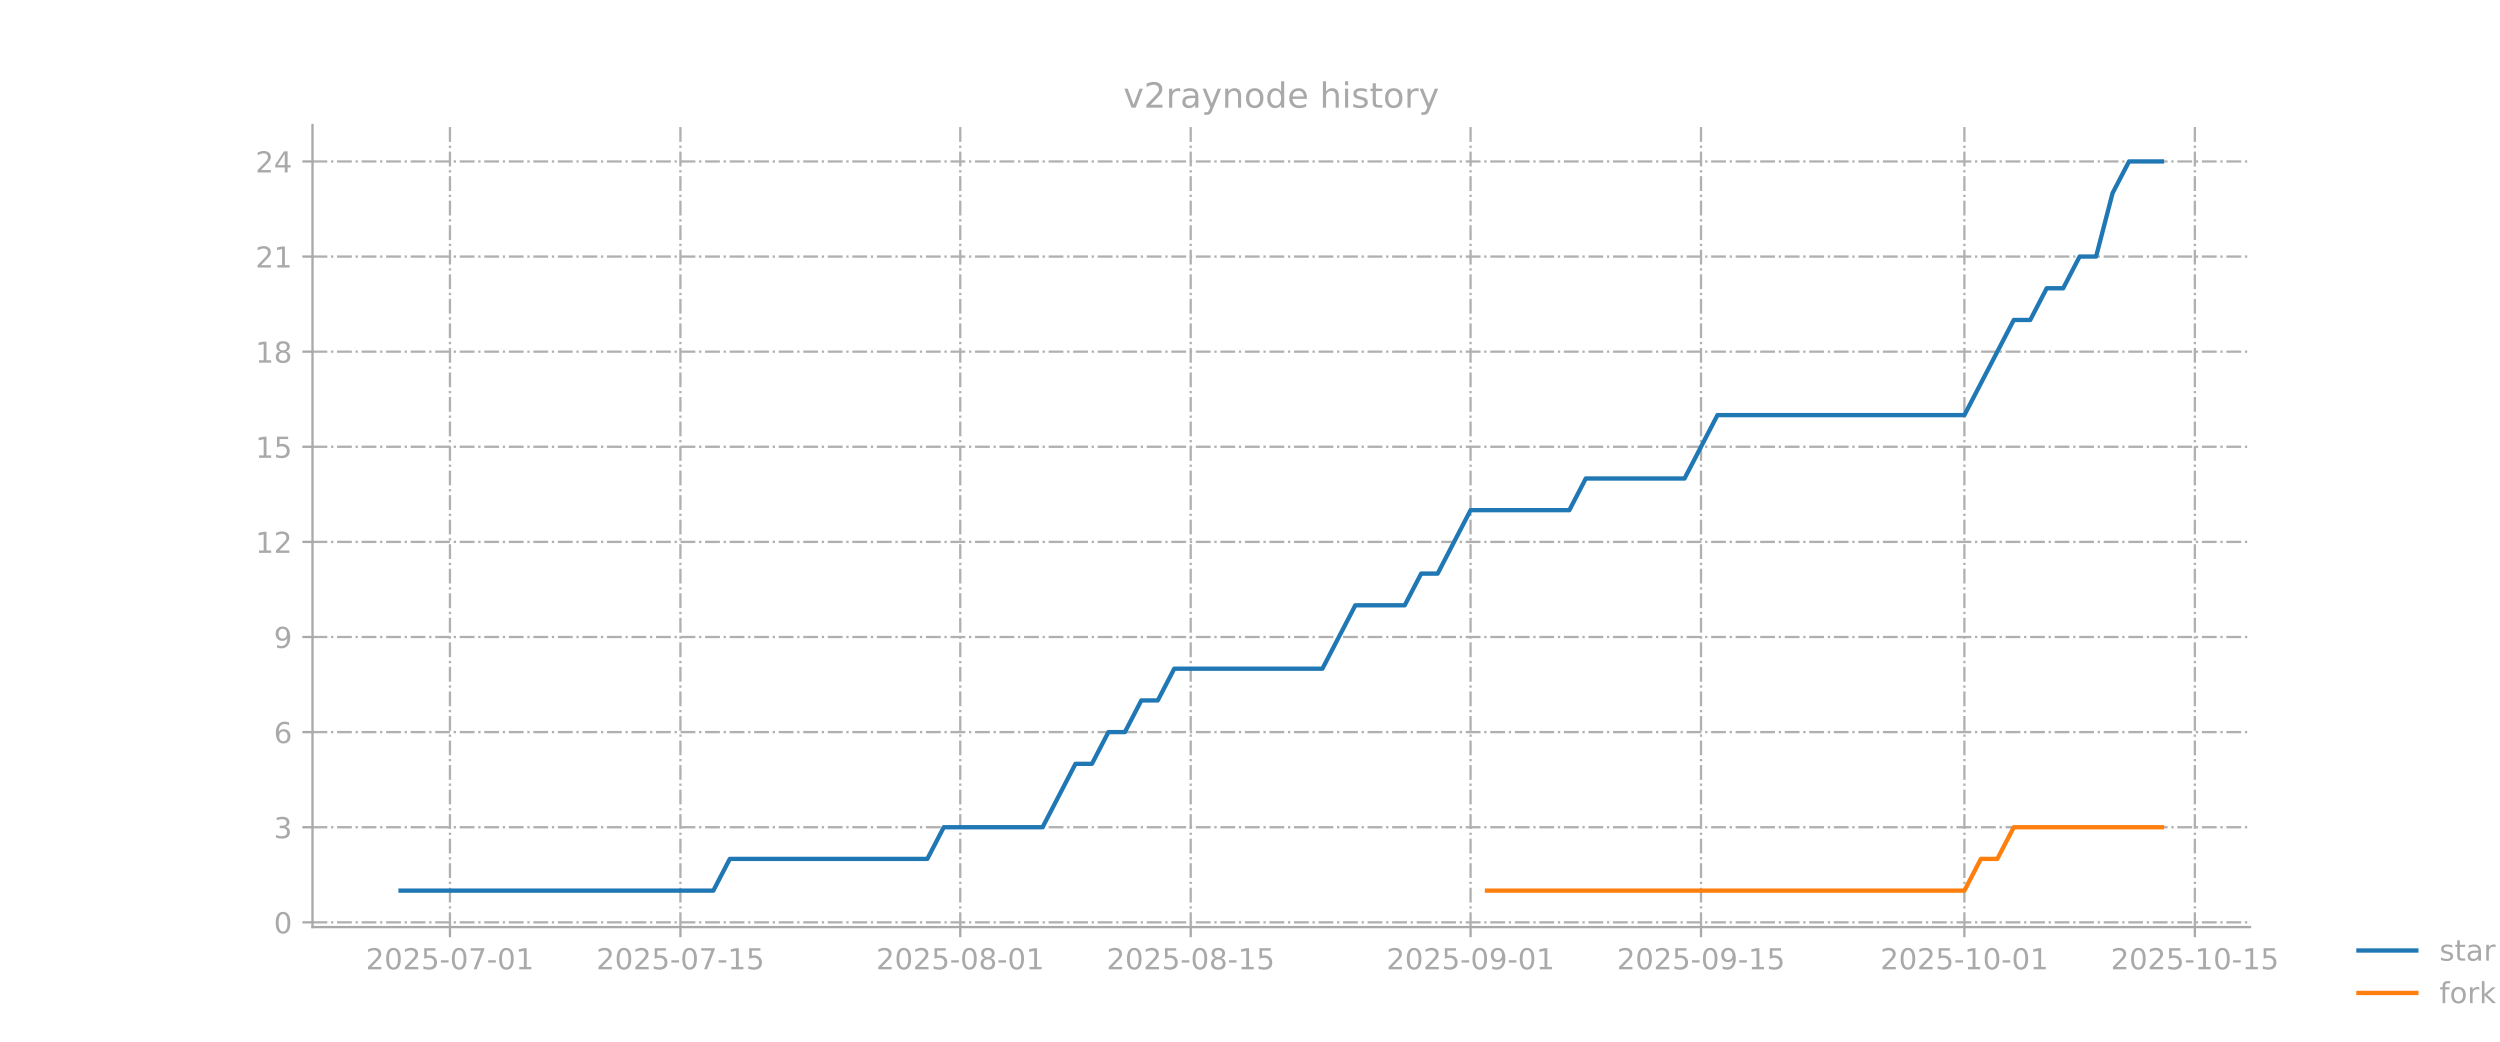
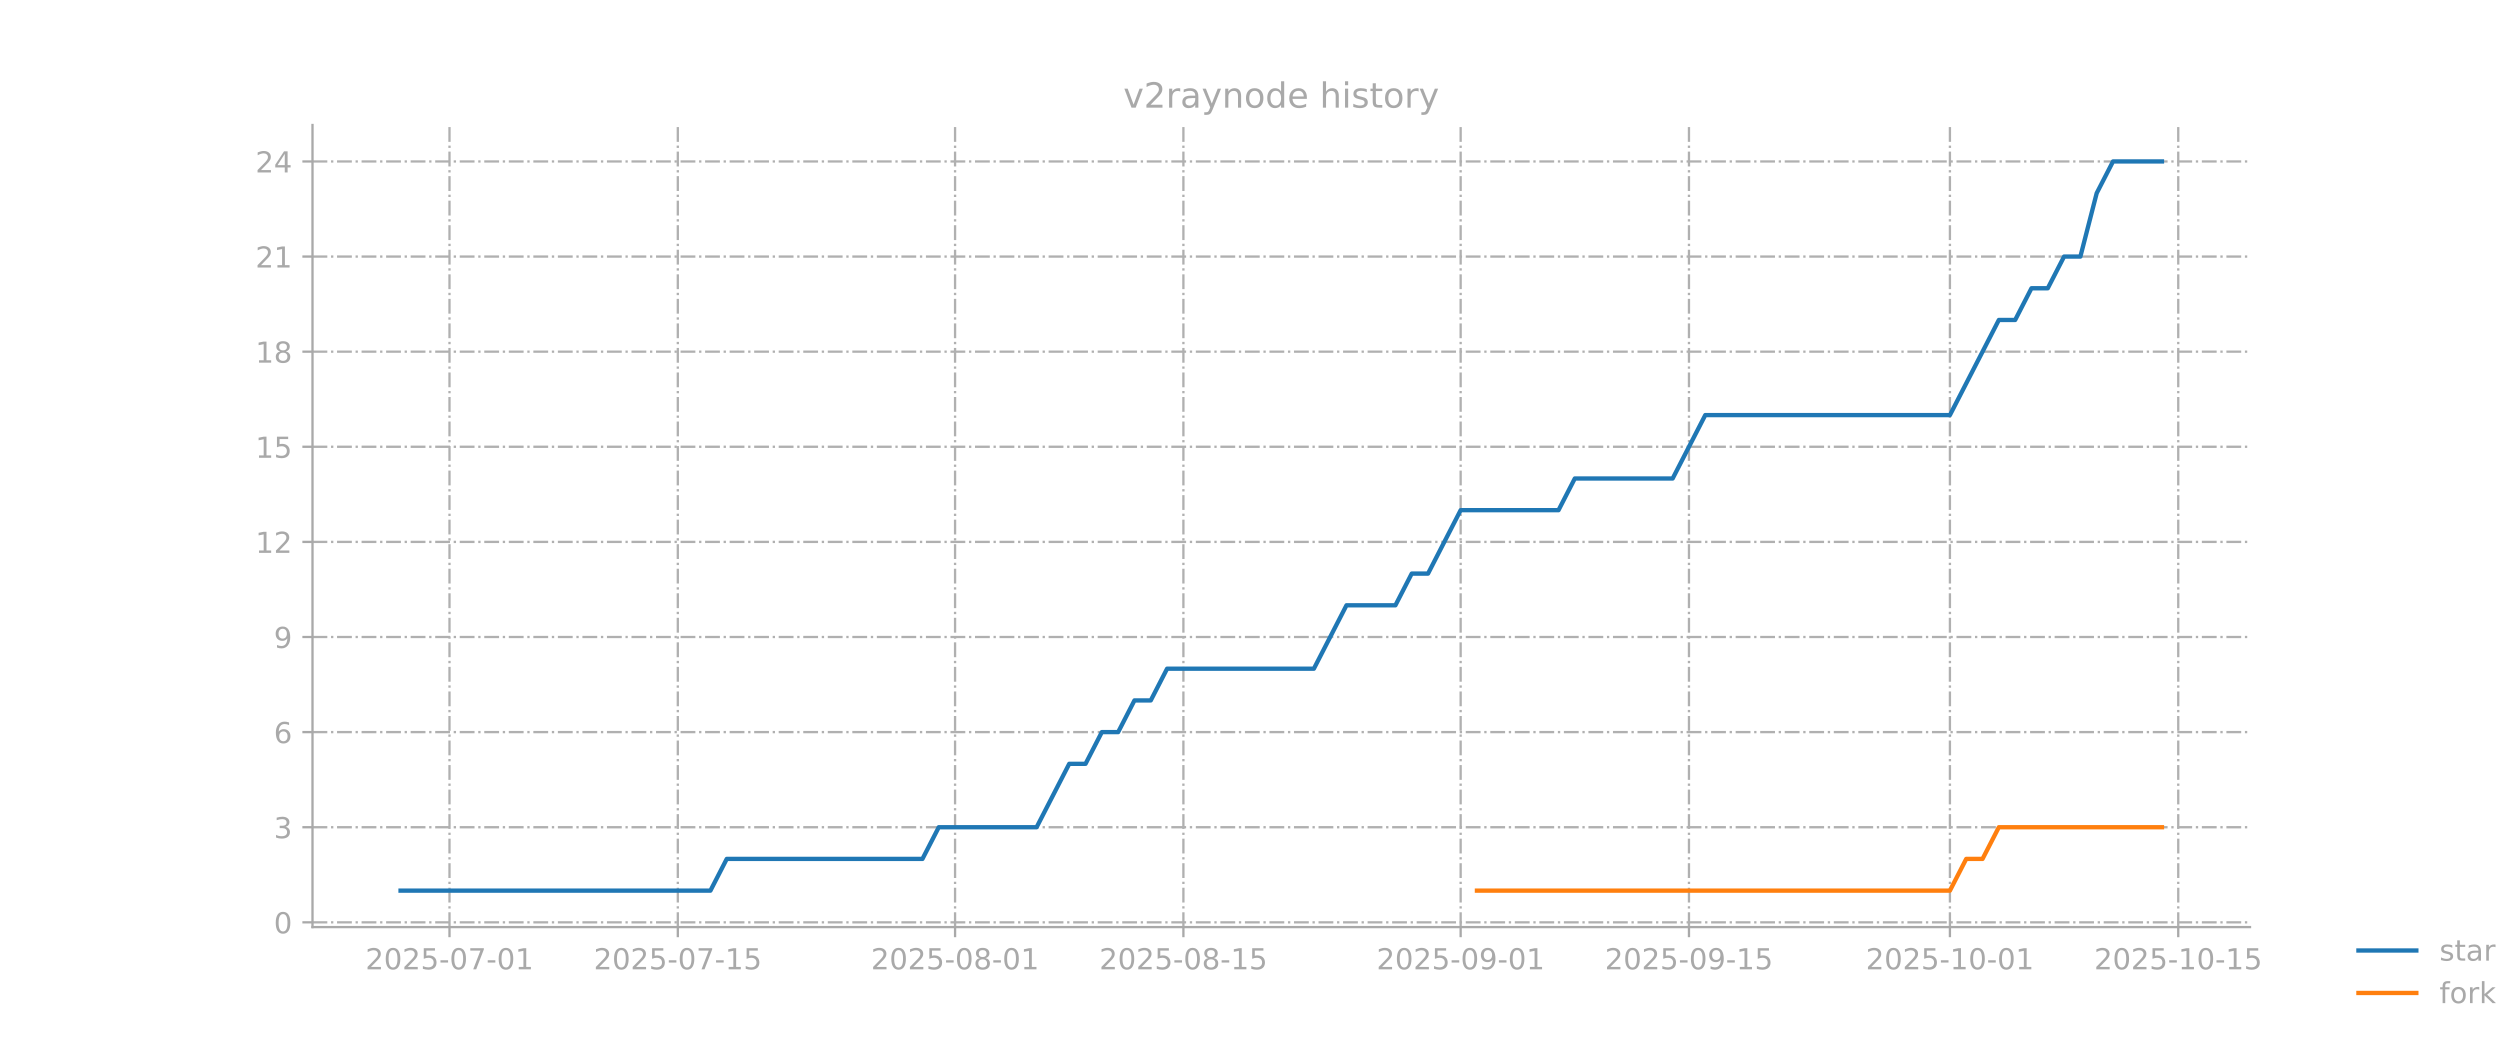
<svg xmlns="http://www.w3.org/2000/svg" xmlns:xlink="http://www.w3.org/1999/xlink" width="864pt" height="360pt" viewBox="0 0 864 360" version="1.1">
  <defs>
    <style type="text/css">*{stroke-linejoin: round; stroke-linecap: butt}</style>
  </defs>
  <g id="figure_1">
    <g id="patch_1">
      <path d="M 0 360  L 864 360  L 864 0  L 0 0  L 0 360  z " style="fill: none; opacity: 0" />
    </g>
    <g id="axes_1">
      <g id="patch_2">
        <path d="M 108 320.4  L 777.6 320.4  L 777.6 43.2  L 108 43.2  L 108 320.4  z " style="fill: none; opacity: 0" />
      </g>
      <g id="matplotlib.axis_1">
        <g id="xtick_1">
          <g id="line2d_1">
-             <path d="M 155.503 320.4  L 155.503 43.2  " clip-path="url(#pb58fec4a7c)" style="fill: none; stroke-dasharray: 5.12,1.28,0.8,1.28; stroke-dashoffset: 0; stroke: #b0b0b0; stroke-width: 0.8" />
+             <path d="M 155.345 320.4  L 155.345 43.2  " clip-path="url(#p1635c46b1c)" style="fill: none; stroke-dasharray: 5.12,1.28,0.8,1.28; stroke-dashoffset: 0; stroke: #b0b0b0; stroke-width: 0.8" />
          </g>
          <g id="line2d_2">
            <defs>
-               <path id="m0865b9ccdd" d="M 0 0  L 0 3.5  " style="stroke: #a9a9a9; stroke-width: 0.8" />
+               <path id="m1aa6d687d7" d="M 0 0  L 0 3.5  " style="stroke: #a9a9a9; stroke-width: 0.8" />
            </defs>
            <g>
-               <use xlink:href="#m0865b9ccdd" x="155.503" y="320.4" style="fill: #a9a9a9; stroke: #a9a9a9; stroke-width: 0.8" />
+               <use xlink:href="#m1aa6d687d7" x="155.345" y="320.4" style="fill: #a9a9a9; stroke: #a9a9a9; stroke-width: 0.8" />
            </g>
          </g>
          <g id="text_1">
-             <g style="fill: #a9a9a9" transform="translate(126.4457 334.9984) scale(0.1 -0.1)">
+             <g style="fill: #a9a9a9" transform="translate(126.2876 334.9984) scale(0.1 -0.1)">
              <defs>
                <path id="DejaVuSans-32" d="M 1228 531  L 3431 531  L 3431 0  L 469 0  L 469 531  Q 828 903 1448 1529  Q 2069 2156 2228 2338  Q 2531 2678 2651 2914  Q 2772 3150 2772 3378  Q 2772 3750 2511 3984  Q 2250 4219 1831 4219  Q 1534 4219 1204 4116  Q 875 4013 500 3803  L 500 4441  Q 881 4594 1212 4672  Q 1544 4750 1819 4750  Q 2544 4750 2975 4387  Q 3406 4025 3406 3419  Q 3406 3131 3298 2873  Q 3191 2616 2906 2266  Q 2828 2175 2409 1742  Q 1991 1309 1228 531  z " transform="scale(0.015625)" />
                <path id="DejaVuSans-30" d="M 2034 4250  Q 1547 4250 1301 3770  Q 1056 3291 1056 2328  Q 1056 1369 1301 889  Q 1547 409 2034 409  Q 2525 409 2770 889  Q 3016 1369 3016 2328  Q 3016 3291 2770 3770  Q 2525 4250 2034 4250  z M 2034 4750  Q 2819 4750 3233 4129  Q 3647 3509 3647 2328  Q 3647 1150 3233 529  Q 2819 -91 2034 -91  Q 1250 -91 836 529  Q 422 1150 422 2328  Q 422 3509 836 4129  Q 1250 4750 2034 4750  z " transform="scale(0.015625)" />
                <path id="DejaVuSans-35" d="M 691 4666  L 3169 4666  L 3169 4134  L 1269 4134  L 1269 2991  Q 1406 3038 1543 3061  Q 1681 3084 1819 3084  Q 2600 3084 3056 2656  Q 3513 2228 3513 1497  Q 3513 744 3044 326  Q 2575 -91 1722 -91  Q 1428 -91 1123 -41  Q 819 9 494 109  L 494 744  Q 775 591 1075 516  Q 1375 441 1709 441  Q 2250 441 2565 725  Q 2881 1009 2881 1497  Q 2881 1984 2565 2268  Q 2250 2553 1709 2553  Q 1456 2553 1204 2497  Q 953 2441 691 2322  L 691 4666  z " transform="scale(0.015625)" />
                <path id="DejaVuSans-2d" d="M 313 2009  L 1997 2009  L 1997 1497  L 313 1497  L 313 2009  z " transform="scale(0.015625)" />
                <path id="DejaVuSans-37" d="M 525 4666  L 3525 4666  L 3525 4397  L 1831 0  L 1172 0  L 2766 4134  L 525 4134  L 525 4666  z " transform="scale(0.015625)" />
                <path id="DejaVuSans-31" d="M 794 531  L 1825 531  L 1825 4091  L 703 3866  L 703 4441  L 1819 4666  L 2450 4666  L 2450 531  L 3481 531  L 3481 0  L 794 0  L 794 531  z " transform="scale(0.015625)" />
              </defs>
              <use xlink:href="#DejaVuSans-32" />
              <use xlink:href="#DejaVuSans-30" transform="translate(63.62305 0)" />
              <use xlink:href="#DejaVuSans-32" transform="translate(127.2461 0)" />
              <use xlink:href="#DejaVuSans-35" transform="translate(190.8691 0)" />
              <use xlink:href="#DejaVuSans-2d" transform="translate(254.4922 0)" />
              <use xlink:href="#DejaVuSans-30" transform="translate(290.5762 0)" />
              <use xlink:href="#DejaVuSans-37" transform="translate(354.1992 0)" />
              <use xlink:href="#DejaVuSans-2d" transform="translate(417.8223 0)" />
              <use xlink:href="#DejaVuSans-30" transform="translate(453.9062 0)" />
              <use xlink:href="#DejaVuSans-31" transform="translate(517.5293 0)" />
            </g>
          </g>
        </g>
        <g id="xtick_2">
          <g id="line2d_3">
-             <path d="M 235.15 320.4  L 235.15 43.2  " clip-path="url(#pb58fec4a7c)" style="fill: none; stroke-dasharray: 5.12,1.28,0.8,1.28; stroke-dashoffset: 0; stroke: #b0b0b0; stroke-width: 0.8" />
+             <path d="M 234.255 320.4  L 234.255 43.2  " clip-path="url(#p1635c46b1c)" style="fill: none; stroke-dasharray: 5.12,1.28,0.8,1.28; stroke-dashoffset: 0; stroke: #b0b0b0; stroke-width: 0.8" />
          </g>
          <g id="line2d_4">
            <g>
-               <use xlink:href="#m0865b9ccdd" x="235.15" y="320.4" style="fill: #a9a9a9; stroke: #a9a9a9; stroke-width: 0.8" />
+               <use xlink:href="#m1aa6d687d7" x="234.255" y="320.4" style="fill: #a9a9a9; stroke: #a9a9a9; stroke-width: 0.8" />
            </g>
          </g>
          <g id="text_2">
-             <g style="fill: #a9a9a9" transform="translate(206.0922 334.9984) scale(0.1 -0.1)">
+             <g style="fill: #a9a9a9" transform="translate(205.1967 334.9984) scale(0.1 -0.1)">
              <use xlink:href="#DejaVuSans-32" />
              <use xlink:href="#DejaVuSans-30" transform="translate(63.62305 0)" />
              <use xlink:href="#DejaVuSans-32" transform="translate(127.2461 0)" />
              <use xlink:href="#DejaVuSans-35" transform="translate(190.8691 0)" />
              <use xlink:href="#DejaVuSans-2d" transform="translate(254.4922 0)" />
              <use xlink:href="#DejaVuSans-30" transform="translate(290.5762 0)" />
              <use xlink:href="#DejaVuSans-37" transform="translate(354.1992 0)" />
              <use xlink:href="#DejaVuSans-2d" transform="translate(417.8223 0)" />
              <use xlink:href="#DejaVuSans-31" transform="translate(453.9062 0)" />
              <use xlink:href="#DejaVuSans-35" transform="translate(517.5293 0)" />
            </g>
          </g>
        </g>
        <g id="xtick_3">
          <g id="line2d_5">
-             <path d="M 331.864 320.4  L 331.864 43.2  " clip-path="url(#pb58fec4a7c)" style="fill: none; stroke-dasharray: 5.12,1.28,0.8,1.28; stroke-dashoffset: 0; stroke: #b0b0b0; stroke-width: 0.8" />
+             <path d="M 330.073 320.4  L 330.073 43.2  " clip-path="url(#p1635c46b1c)" style="fill: none; stroke-dasharray: 5.12,1.28,0.8,1.28; stroke-dashoffset: 0; stroke: #b0b0b0; stroke-width: 0.8" />
          </g>
          <g id="line2d_6">
            <g>
-               <use xlink:href="#m0865b9ccdd" x="331.864" y="320.4" style="fill: #a9a9a9; stroke: #a9a9a9; stroke-width: 0.8" />
+               <use xlink:href="#m1aa6d687d7" x="330.073" y="320.4" style="fill: #a9a9a9; stroke: #a9a9a9; stroke-width: 0.8" />
            </g>
          </g>
          <g id="text_3">
-             <g style="fill: #a9a9a9" transform="translate(302.8059 334.9984) scale(0.1 -0.1)">
+             <g style="fill: #a9a9a9" transform="translate(301.0149 334.9984) scale(0.1 -0.1)">
              <defs>
                <path id="DejaVuSans-38" d="M 2034 2216  Q 1584 2216 1326 1975  Q 1069 1734 1069 1313  Q 1069 891 1326 650  Q 1584 409 2034 409  Q 2484 409 2743 651  Q 3003 894 3003 1313  Q 3003 1734 2745 1975  Q 2488 2216 2034 2216  z M 1403 2484  Q 997 2584 770 2862  Q 544 3141 544 3541  Q 544 4100 942 4425  Q 1341 4750 2034 4750  Q 2731 4750 3128 4425  Q 3525 4100 3525 3541  Q 3525 3141 3298 2862  Q 3072 2584 2669 2484  Q 3125 2378 3379 2068  Q 3634 1759 3634 1313  Q 3634 634 3220 271  Q 2806 -91 2034 -91  Q 1263 -91 848 271  Q 434 634 434 1313  Q 434 1759 690 2068  Q 947 2378 1403 2484  z M 1172 3481  Q 1172 3119 1398 2916  Q 1625 2713 2034 2713  Q 2441 2713 2670 2916  Q 2900 3119 2900 3481  Q 2900 3844 2670 4047  Q 2441 4250 2034 4250  Q 1625 4250 1398 4047  Q 1172 3844 1172 3481  z " transform="scale(0.015625)" />
              </defs>
              <use xlink:href="#DejaVuSans-32" />
              <use xlink:href="#DejaVuSans-30" transform="translate(63.62305 0)" />
              <use xlink:href="#DejaVuSans-32" transform="translate(127.2461 0)" />
              <use xlink:href="#DejaVuSans-35" transform="translate(190.8691 0)" />
              <use xlink:href="#DejaVuSans-2d" transform="translate(254.4922 0)" />
              <use xlink:href="#DejaVuSans-30" transform="translate(290.5762 0)" />
              <use xlink:href="#DejaVuSans-38" transform="translate(354.1992 0)" />
              <use xlink:href="#DejaVuSans-2d" transform="translate(417.8223 0)" />
              <use xlink:href="#DejaVuSans-30" transform="translate(453.9062 0)" />
              <use xlink:href="#DejaVuSans-31" transform="translate(517.5293 0)" />
            </g>
          </g>
        </g>
        <g id="xtick_4">
          <g id="line2d_7">
-             <path d="M 411.51 320.4  L 411.51 43.2  " clip-path="url(#pb58fec4a7c)" style="fill: none; stroke-dasharray: 5.12,1.28,0.8,1.28; stroke-dashoffset: 0; stroke: #b0b0b0; stroke-width: 0.8" />
+             <path d="M 408.982 320.4  L 408.982 43.2  " clip-path="url(#p1635c46b1c)" style="fill: none; stroke-dasharray: 5.12,1.28,0.8,1.28; stroke-dashoffset: 0; stroke: #b0b0b0; stroke-width: 0.8" />
          </g>
          <g id="line2d_8">
            <g>
-               <use xlink:href="#m0865b9ccdd" x="411.51" y="320.4" style="fill: #a9a9a9; stroke: #a9a9a9; stroke-width: 0.8" />
+               <use xlink:href="#m1aa6d687d7" x="408.982" y="320.4" style="fill: #a9a9a9; stroke: #a9a9a9; stroke-width: 0.8" />
            </g>
          </g>
          <g id="text_4">
-             <g style="fill: #a9a9a9" transform="translate(382.4525 334.9984) scale(0.1 -0.1)">
+             <g style="fill: #a9a9a9" transform="translate(379.924 334.9984) scale(0.1 -0.1)">
              <use xlink:href="#DejaVuSans-32" />
              <use xlink:href="#DejaVuSans-30" transform="translate(63.62305 0)" />
              <use xlink:href="#DejaVuSans-32" transform="translate(127.2461 0)" />
              <use xlink:href="#DejaVuSans-35" transform="translate(190.8691 0)" />
              <use xlink:href="#DejaVuSans-2d" transform="translate(254.4922 0)" />
              <use xlink:href="#DejaVuSans-30" transform="translate(290.5762 0)" />
              <use xlink:href="#DejaVuSans-38" transform="translate(354.1992 0)" />
              <use xlink:href="#DejaVuSans-2d" transform="translate(417.8223 0)" />
              <use xlink:href="#DejaVuSans-31" transform="translate(453.9062 0)" />
              <use xlink:href="#DejaVuSans-35" transform="translate(517.5293 0)" />
            </g>
          </g>
        </g>
        <g id="xtick_5">
          <g id="line2d_9">
-             <path d="M 508.224 320.4  L 508.224 43.2  " clip-path="url(#pb58fec4a7c)" style="fill: none; stroke-dasharray: 5.12,1.28,0.8,1.28; stroke-dashoffset: 0; stroke: #b0b0b0; stroke-width: 0.8" />
+             <path d="M 504.8 320.4  L 504.8 43.2  " clip-path="url(#p1635c46b1c)" style="fill: none; stroke-dasharray: 5.12,1.28,0.8,1.28; stroke-dashoffset: 0; stroke: #b0b0b0; stroke-width: 0.8" />
          </g>
          <g id="line2d_10">
            <g>
-               <use xlink:href="#m0865b9ccdd" x="508.224" y="320.4" style="fill: #a9a9a9; stroke: #a9a9a9; stroke-width: 0.8" />
+               <use xlink:href="#m1aa6d687d7" x="504.8" y="320.4" style="fill: #a9a9a9; stroke: #a9a9a9; stroke-width: 0.8" />
            </g>
          </g>
          <g id="text_5">
-             <g style="fill: #a9a9a9" transform="translate(479.1661 334.9984) scale(0.1 -0.1)">
+             <g style="fill: #a9a9a9" transform="translate(475.7422 334.9984) scale(0.1 -0.1)">
              <defs>
                <path id="DejaVuSans-39" d="M 703 97  L 703 672  Q 941 559 1184 500  Q 1428 441 1663 441  Q 2288 441 2617 861  Q 2947 1281 2994 2138  Q 2813 1869 2534 1725  Q 2256 1581 1919 1581  Q 1219 1581 811 2004  Q 403 2428 403 3163  Q 403 3881 828 4315  Q 1253 4750 1959 4750  Q 2769 4750 3195 4129  Q 3622 3509 3622 2328  Q 3622 1225 3098 567  Q 2575 -91 1691 -91  Q 1453 -91 1209 -44  Q 966 3 703 97  z M 1959 2075  Q 2384 2075 2632 2365  Q 2881 2656 2881 3163  Q 2881 3666 2632 3958  Q 2384 4250 1959 4250  Q 1534 4250 1286 3958  Q 1038 3666 1038 3163  Q 1038 2656 1286 2365  Q 1534 2075 1959 2075  z " transform="scale(0.015625)" />
              </defs>
              <use xlink:href="#DejaVuSans-32" />
              <use xlink:href="#DejaVuSans-30" transform="translate(63.62305 0)" />
              <use xlink:href="#DejaVuSans-32" transform="translate(127.2461 0)" />
              <use xlink:href="#DejaVuSans-35" transform="translate(190.8691 0)" />
              <use xlink:href="#DejaVuSans-2d" transform="translate(254.4922 0)" />
              <use xlink:href="#DejaVuSans-30" transform="translate(290.5762 0)" />
              <use xlink:href="#DejaVuSans-39" transform="translate(354.1992 0)" />
              <use xlink:href="#DejaVuSans-2d" transform="translate(417.8223 0)" />
              <use xlink:href="#DejaVuSans-30" transform="translate(453.9062 0)" />
              <use xlink:href="#DejaVuSans-31" transform="translate(517.5293 0)" />
            </g>
          </g>
        </g>
        <g id="xtick_6">
          <g id="line2d_11">
-             <path d="M 587.871 320.4  L 587.871 43.2  " clip-path="url(#pb58fec4a7c)" style="fill: none; stroke-dasharray: 5.12,1.28,0.8,1.28; stroke-dashoffset: 0; stroke: #b0b0b0; stroke-width: 0.8" />
+             <path d="M 583.709 320.4  L 583.709 43.2  " clip-path="url(#p1635c46b1c)" style="fill: none; stroke-dasharray: 5.12,1.28,0.8,1.28; stroke-dashoffset: 0; stroke: #b0b0b0; stroke-width: 0.8" />
          </g>
          <g id="line2d_12">
            <g>
-               <use xlink:href="#m0865b9ccdd" x="587.871" y="320.4" style="fill: #a9a9a9; stroke: #a9a9a9; stroke-width: 0.8" />
+               <use xlink:href="#m1aa6d687d7" x="583.709" y="320.4" style="fill: #a9a9a9; stroke: #a9a9a9; stroke-width: 0.8" />
            </g>
          </g>
          <g id="text_6">
-             <g style="fill: #a9a9a9" transform="translate(558.8127 334.9984) scale(0.1 -0.1)">
+             <g style="fill: #a9a9a9" transform="translate(554.6513 334.9984) scale(0.1 -0.1)">
              <use xlink:href="#DejaVuSans-32" />
              <use xlink:href="#DejaVuSans-30" transform="translate(63.62305 0)" />
              <use xlink:href="#DejaVuSans-32" transform="translate(127.2461 0)" />
              <use xlink:href="#DejaVuSans-35" transform="translate(190.8691 0)" />
              <use xlink:href="#DejaVuSans-2d" transform="translate(254.4922 0)" />
              <use xlink:href="#DejaVuSans-30" transform="translate(290.5762 0)" />
              <use xlink:href="#DejaVuSans-39" transform="translate(354.1992 0)" />
              <use xlink:href="#DejaVuSans-2d" transform="translate(417.8223 0)" />
              <use xlink:href="#DejaVuSans-31" transform="translate(453.9062 0)" />
              <use xlink:href="#DejaVuSans-35" transform="translate(517.5293 0)" />
            </g>
          </g>
        </g>
        <g id="xtick_7">
          <g id="line2d_13">
-             <path d="M 678.895 320.4  L 678.895 43.2  " clip-path="url(#pb58fec4a7c)" style="fill: none; stroke-dasharray: 5.12,1.28,0.8,1.28; stroke-dashoffset: 0; stroke: #b0b0b0; stroke-width: 0.8" />
+             <path d="M 673.891 320.4  L 673.891 43.2  " clip-path="url(#p1635c46b1c)" style="fill: none; stroke-dasharray: 5.12,1.28,0.8,1.28; stroke-dashoffset: 0; stroke: #b0b0b0; stroke-width: 0.8" />
          </g>
          <g id="line2d_14">
            <g>
-               <use xlink:href="#m0865b9ccdd" x="678.895" y="320.4" style="fill: #a9a9a9; stroke: #a9a9a9; stroke-width: 0.8" />
+               <use xlink:href="#m1aa6d687d7" x="673.891" y="320.4" style="fill: #a9a9a9; stroke: #a9a9a9; stroke-width: 0.8" />
            </g>
          </g>
          <g id="text_7">
-             <g style="fill: #a9a9a9" transform="translate(649.8373 334.9984) scale(0.1 -0.1)">
+             <g style="fill: #a9a9a9" transform="translate(644.8331 334.9984) scale(0.1 -0.1)">
              <use xlink:href="#DejaVuSans-32" />
              <use xlink:href="#DejaVuSans-30" transform="translate(63.62305 0)" />
              <use xlink:href="#DejaVuSans-32" transform="translate(127.2461 0)" />
              <use xlink:href="#DejaVuSans-35" transform="translate(190.8691 0)" />
              <use xlink:href="#DejaVuSans-2d" transform="translate(254.4922 0)" />
              <use xlink:href="#DejaVuSans-31" transform="translate(290.5762 0)" />
              <use xlink:href="#DejaVuSans-30" transform="translate(354.1992 0)" />
              <use xlink:href="#DejaVuSans-2d" transform="translate(417.8223 0)" />
              <use xlink:href="#DejaVuSans-30" transform="translate(453.9062 0)" />
              <use xlink:href="#DejaVuSans-31" transform="translate(517.5293 0)" />
            </g>
          </g>
        </g>
        <g id="xtick_8">
          <g id="line2d_15">
-             <path d="M 758.542 320.4  L 758.542 43.2  " clip-path="url(#pb58fec4a7c)" style="fill: none; stroke-dasharray: 5.12,1.28,0.8,1.28; stroke-dashoffset: 0; stroke: #b0b0b0; stroke-width: 0.8" />
+             <path d="M 752.8 320.4  L 752.8 43.2  " clip-path="url(#p1635c46b1c)" style="fill: none; stroke-dasharray: 5.12,1.28,0.8,1.28; stroke-dashoffset: 0; stroke: #b0b0b0; stroke-width: 0.8" />
          </g>
          <g id="line2d_16">
            <g>
-               <use xlink:href="#m0865b9ccdd" x="758.542" y="320.4" style="fill: #a9a9a9; stroke: #a9a9a9; stroke-width: 0.8" />
+               <use xlink:href="#m1aa6d687d7" x="752.8" y="320.4" style="fill: #a9a9a9; stroke: #a9a9a9; stroke-width: 0.8" />
            </g>
          </g>
          <g id="text_8">
-             <g style="fill: #a9a9a9" transform="translate(729.4839 334.9984) scale(0.1 -0.1)">
+             <g style="fill: #a9a9a9" transform="translate(723.7422 334.9984) scale(0.1 -0.1)">
              <use xlink:href="#DejaVuSans-32" />
              <use xlink:href="#DejaVuSans-30" transform="translate(63.62305 0)" />
              <use xlink:href="#DejaVuSans-32" transform="translate(127.2461 0)" />
              <use xlink:href="#DejaVuSans-35" transform="translate(190.8691 0)" />
              <use xlink:href="#DejaVuSans-2d" transform="translate(254.4922 0)" />
              <use xlink:href="#DejaVuSans-31" transform="translate(290.5762 0)" />
              <use xlink:href="#DejaVuSans-30" transform="translate(354.1992 0)" />
              <use xlink:href="#DejaVuSans-2d" transform="translate(417.8223 0)" />
              <use xlink:href="#DejaVuSans-31" transform="translate(453.9062 0)" />
              <use xlink:href="#DejaVuSans-35" transform="translate(517.5293 0)" />
            </g>
          </g>
        </g>
      </g>
      <g id="matplotlib.axis_2">
        <g id="ytick_1">
          <g id="line2d_17">
-             <path d="M 108 318.757  L 777.6 318.757  " clip-path="url(#pb58fec4a7c)" style="fill: none; stroke-dasharray: 5.12,1.28,0.8,1.28; stroke-dashoffset: 0; stroke: #b0b0b0; stroke-width: 0.8" />
+             <path d="M 108 318.757  L 777.6 318.757  " clip-path="url(#p1635c46b1c)" style="fill: none; stroke-dasharray: 5.12,1.28,0.8,1.28; stroke-dashoffset: 0; stroke: #b0b0b0; stroke-width: 0.8" />
          </g>
          <g id="line2d_18">
            <defs>
-               <path id="mb0daf8eb90" d="M 0 0  L -3.5 0  " style="stroke: #a9a9a9; stroke-width: 0.8" />
+               <path id="m1bde6610c8" d="M 0 0  L -3.5 0  " style="stroke: #a9a9a9; stroke-width: 0.8" />
            </defs>
            <g>
-               <use xlink:href="#mb0daf8eb90" x="108" y="318.757" style="fill: #a9a9a9; stroke: #a9a9a9; stroke-width: 0.8" />
+               <use xlink:href="#m1bde6610c8" x="108" y="318.757" style="fill: #a9a9a9; stroke: #a9a9a9; stroke-width: 0.8" />
            </g>
          </g>
          <g id="text_9">
            <g style="fill: #a9a9a9" transform="translate(94.6375 322.5557) scale(0.1 -0.1)">
              <use xlink:href="#DejaVuSans-30" />
            </g>
          </g>
        </g>
        <g id="ytick_2">
          <g id="line2d_19">
-             <path d="M 108 285.887  L 777.6 285.887  " clip-path="url(#pb58fec4a7c)" style="fill: none; stroke-dasharray: 5.12,1.28,0.8,1.28; stroke-dashoffset: 0; stroke: #b0b0b0; stroke-width: 0.8" />
+             <path d="M 108 285.887  L 777.6 285.887  " clip-path="url(#p1635c46b1c)" style="fill: none; stroke-dasharray: 5.12,1.28,0.8,1.28; stroke-dashoffset: 0; stroke: #b0b0b0; stroke-width: 0.8" />
          </g>
          <g id="line2d_20">
            <g>
-               <use xlink:href="#mb0daf8eb90" x="108" y="285.887" style="fill: #a9a9a9; stroke: #a9a9a9; stroke-width: 0.8" />
+               <use xlink:href="#m1bde6610c8" x="108" y="285.887" style="fill: #a9a9a9; stroke: #a9a9a9; stroke-width: 0.8" />
            </g>
          </g>
          <g id="text_10">
            <g style="fill: #a9a9a9" transform="translate(94.6375 289.6862) scale(0.1 -0.1)">
              <defs>
                <path id="DejaVuSans-33" d="M 2597 2516  Q 3050 2419 3304 2112  Q 3559 1806 3559 1356  Q 3559 666 3084 287  Q 2609 -91 1734 -91  Q 1441 -91 1130 -33  Q 819 25 488 141  L 488 750  Q 750 597 1062 519  Q 1375 441 1716 441  Q 2309 441 2620 675  Q 2931 909 2931 1356  Q 2931 1769 2642 2001  Q 2353 2234 1838 2234  L 1294 2234  L 1294 2753  L 1863 2753  Q 2328 2753 2575 2939  Q 2822 3125 2822 3475  Q 2822 3834 2567 4026  Q 2313 4219 1838 4219  Q 1578 4219 1281 4162  Q 984 4106 628 3988  L 628 4550  Q 988 4650 1302 4700  Q 1616 4750 1894 4750  Q 2613 4750 3031 4423  Q 3450 4097 3450 3541  Q 3450 3153 3228 2886  Q 3006 2619 2597 2516  z " transform="scale(0.015625)" />
              </defs>
              <use xlink:href="#DejaVuSans-33" />
            </g>
          </g>
        </g>
        <g id="ytick_3">
          <g id="line2d_21">
-             <path d="M 108 253.017  L 777.6 253.017  " clip-path="url(#pb58fec4a7c)" style="fill: none; stroke-dasharray: 5.12,1.28,0.8,1.28; stroke-dashoffset: 0; stroke: #b0b0b0; stroke-width: 0.8" />
+             <path d="M 108 253.017  L 777.6 253.017  " clip-path="url(#p1635c46b1c)" style="fill: none; stroke-dasharray: 5.12,1.28,0.8,1.28; stroke-dashoffset: 0; stroke: #b0b0b0; stroke-width: 0.8" />
          </g>
          <g id="line2d_22">
            <g>
-               <use xlink:href="#mb0daf8eb90" x="108" y="253.017" style="fill: #a9a9a9; stroke: #a9a9a9; stroke-width: 0.8" />
+               <use xlink:href="#m1bde6610c8" x="108" y="253.017" style="fill: #a9a9a9; stroke: #a9a9a9; stroke-width: 0.8" />
            </g>
          </g>
          <g id="text_11">
            <g style="fill: #a9a9a9" transform="translate(94.6375 256.8166) scale(0.1 -0.1)">
              <defs>
                <path id="DejaVuSans-36" d="M 2113 2584  Q 1688 2584 1439 2293  Q 1191 2003 1191 1497  Q 1191 994 1439 701  Q 1688 409 2113 409  Q 2538 409 2786 701  Q 3034 994 3034 1497  Q 3034 2003 2786 2293  Q 2538 2584 2113 2584  z M 3366 4563  L 3366 3988  Q 3128 4100 2886 4159  Q 2644 4219 2406 4219  Q 1781 4219 1451 3797  Q 1122 3375 1075 2522  Q 1259 2794 1537 2939  Q 1816 3084 2150 3084  Q 2853 3084 3261 2657  Q 3669 2231 3669 1497  Q 3669 778 3244 343  Q 2819 -91 2113 -91  Q 1303 -91 875 529  Q 447 1150 447 2328  Q 447 3434 972 4092  Q 1497 4750 2381 4750  Q 2619 4750 2861 4703  Q 3103 4656 3366 4563  z " transform="scale(0.015625)" />
              </defs>
              <use xlink:href="#DejaVuSans-36" />
            </g>
          </g>
        </g>
        <g id="ytick_4">
          <g id="line2d_23">
-             <path d="M 108 220.148  L 777.6 220.148  " clip-path="url(#pb58fec4a7c)" style="fill: none; stroke-dasharray: 5.12,1.28,0.8,1.28; stroke-dashoffset: 0; stroke: #b0b0b0; stroke-width: 0.8" />
+             <path d="M 108 220.148  L 777.6 220.148  " clip-path="url(#p1635c46b1c)" style="fill: none; stroke-dasharray: 5.12,1.28,0.8,1.28; stroke-dashoffset: 0; stroke: #b0b0b0; stroke-width: 0.8" />
          </g>
          <g id="line2d_24">
            <g>
-               <use xlink:href="#mb0daf8eb90" x="108" y="220.148" style="fill: #a9a9a9; stroke: #a9a9a9; stroke-width: 0.8" />
+               <use xlink:href="#m1bde6610c8" x="108" y="220.148" style="fill: #a9a9a9; stroke: #a9a9a9; stroke-width: 0.8" />
            </g>
          </g>
          <g id="text_12">
            <g style="fill: #a9a9a9" transform="translate(94.6375 223.947) scale(0.1 -0.1)">
              <use xlink:href="#DejaVuSans-39" />
            </g>
          </g>
        </g>
        <g id="ytick_5">
          <g id="line2d_25">
-             <path d="M 108 187.278  L 777.6 187.278  " clip-path="url(#pb58fec4a7c)" style="fill: none; stroke-dasharray: 5.12,1.28,0.8,1.28; stroke-dashoffset: 0; stroke: #b0b0b0; stroke-width: 0.8" />
+             <path d="M 108 187.278  L 777.6 187.278  " clip-path="url(#p1635c46b1c)" style="fill: none; stroke-dasharray: 5.12,1.28,0.8,1.28; stroke-dashoffset: 0; stroke: #b0b0b0; stroke-width: 0.8" />
          </g>
          <g id="line2d_26">
            <g>
-               <use xlink:href="#mb0daf8eb90" x="108" y="187.278" style="fill: #a9a9a9; stroke: #a9a9a9; stroke-width: 0.8" />
+               <use xlink:href="#m1bde6610c8" x="108" y="187.278" style="fill: #a9a9a9; stroke: #a9a9a9; stroke-width: 0.8" />
            </g>
          </g>
          <g id="text_13">
            <g style="fill: #a9a9a9" transform="translate(88.275 191.0775) scale(0.1 -0.1)">
              <use xlink:href="#DejaVuSans-31" />
              <use xlink:href="#DejaVuSans-32" transform="translate(63.62305 0)" />
            </g>
          </g>
        </g>
        <g id="ytick_6">
          <g id="line2d_27">
-             <path d="M 108 154.409  L 777.6 154.409  " clip-path="url(#pb58fec4a7c)" style="fill: none; stroke-dasharray: 5.12,1.28,0.8,1.28; stroke-dashoffset: 0; stroke: #b0b0b0; stroke-width: 0.8" />
+             <path d="M 108 154.409  L 777.6 154.409  " clip-path="url(#p1635c46b1c)" style="fill: none; stroke-dasharray: 5.12,1.28,0.8,1.28; stroke-dashoffset: 0; stroke: #b0b0b0; stroke-width: 0.8" />
          </g>
          <g id="line2d_28">
            <g>
-               <use xlink:href="#mb0daf8eb90" x="108" y="154.409" style="fill: #a9a9a9; stroke: #a9a9a9; stroke-width: 0.8" />
+               <use xlink:href="#m1bde6610c8" x="108" y="154.409" style="fill: #a9a9a9; stroke: #a9a9a9; stroke-width: 0.8" />
            </g>
          </g>
          <g id="text_14">
            <g style="fill: #a9a9a9" transform="translate(88.275 158.2079) scale(0.1 -0.1)">
              <use xlink:href="#DejaVuSans-31" />
              <use xlink:href="#DejaVuSans-35" transform="translate(63.62305 0)" />
            </g>
          </g>
        </g>
        <g id="ytick_7">
          <g id="line2d_29">
-             <path d="M 108 121.539  L 777.6 121.539  " clip-path="url(#pb58fec4a7c)" style="fill: none; stroke-dasharray: 5.12,1.28,0.8,1.28; stroke-dashoffset: 0; stroke: #b0b0b0; stroke-width: 0.8" />
+             <path d="M 108 121.539  L 777.6 121.539  " clip-path="url(#p1635c46b1c)" style="fill: none; stroke-dasharray: 5.12,1.28,0.8,1.28; stroke-dashoffset: 0; stroke: #b0b0b0; stroke-width: 0.8" />
          </g>
          <g id="line2d_30">
            <g>
-               <use xlink:href="#mb0daf8eb90" x="108" y="121.539" style="fill: #a9a9a9; stroke: #a9a9a9; stroke-width: 0.8" />
+               <use xlink:href="#m1bde6610c8" x="108" y="121.539" style="fill: #a9a9a9; stroke: #a9a9a9; stroke-width: 0.8" />
            </g>
          </g>
          <g id="text_15">
            <g style="fill: #a9a9a9" transform="translate(88.275 125.3383) scale(0.1 -0.1)">
              <use xlink:href="#DejaVuSans-31" />
              <use xlink:href="#DejaVuSans-38" transform="translate(63.62305 0)" />
            </g>
          </g>
        </g>
        <g id="ytick_8">
          <g id="line2d_31">
-             <path d="M 108 88.67  L 777.6 88.67  " clip-path="url(#pb58fec4a7c)" style="fill: none; stroke-dasharray: 5.12,1.28,0.8,1.28; stroke-dashoffset: 0; stroke: #b0b0b0; stroke-width: 0.8" />
+             <path d="M 108 88.67  L 777.6 88.67  " clip-path="url(#p1635c46b1c)" style="fill: none; stroke-dasharray: 5.12,1.28,0.8,1.28; stroke-dashoffset: 0; stroke: #b0b0b0; stroke-width: 0.8" />
          </g>
          <g id="line2d_32">
            <g>
-               <use xlink:href="#mb0daf8eb90" x="108" y="88.67" style="fill: #a9a9a9; stroke: #a9a9a9; stroke-width: 0.8" />
+               <use xlink:href="#m1bde6610c8" x="108" y="88.67" style="fill: #a9a9a9; stroke: #a9a9a9; stroke-width: 0.8" />
            </g>
          </g>
          <g id="text_16">
            <g style="fill: #a9a9a9" transform="translate(88.275 92.46878) scale(0.1 -0.1)">
              <use xlink:href="#DejaVuSans-32" />
              <use xlink:href="#DejaVuSans-31" transform="translate(63.62305 0)" />
            </g>
          </g>
        </g>
        <g id="ytick_9">
          <g id="line2d_33">
-             <path d="M 108 55.8  L 777.6 55.8  " clip-path="url(#pb58fec4a7c)" style="fill: none; stroke-dasharray: 5.12,1.28,0.8,1.28; stroke-dashoffset: 0; stroke: #b0b0b0; stroke-width: 0.8" />
+             <path d="M 108 55.8  L 777.6 55.8  " clip-path="url(#p1635c46b1c)" style="fill: none; stroke-dasharray: 5.12,1.28,0.8,1.28; stroke-dashoffset: 0; stroke: #b0b0b0; stroke-width: 0.8" />
          </g>
          <g id="line2d_34">
            <g>
-               <use xlink:href="#mb0daf8eb90" x="108" y="55.8" style="fill: #a9a9a9; stroke: #a9a9a9; stroke-width: 0.8" />
+               <use xlink:href="#m1bde6610c8" x="108" y="55.8" style="fill: #a9a9a9; stroke: #a9a9a9; stroke-width: 0.8" />
            </g>
          </g>
          <g id="text_17">
            <g style="fill: #a9a9a9" transform="translate(88.275 59.59922) scale(0.1 -0.1)">
              <defs>
                <path id="DejaVuSans-34" d="M 2419 4116  L 825 1625  L 2419 1625  L 2419 4116  z M 2253 4666  L 3047 4666  L 3047 1625  L 3713 1625  L 3713 1100  L 3047 1100  L 3047 0  L 2419 0  L 2419 1100  L 313 1100  L 313 1709  L 2253 4666  z " transform="scale(0.015625)" />
              </defs>
              <use xlink:href="#DejaVuSans-32" />
              <use xlink:href="#DejaVuSans-34" transform="translate(63.62305 0)" />
            </g>
          </g>
        </g>
      </g>
      <g id="line2d_35">
-         <path d="M 138.436 307.8  L 144.125 307.8  L 149.814 307.8  L 155.503 307.8  L 161.193 307.8  L 166.882 307.8  L 172.571 307.8  L 178.26 307.8  L 183.949 307.8  L 189.638 307.8  L 195.327 307.8  L 201.016 307.8  L 206.705 307.8  L 212.394 307.8  L 218.083 307.8  L 223.772 307.8  L 229.461 307.8  L 235.15 307.8  L 240.839 307.8  L 246.528 307.8  L 252.217 296.843  L 257.906 296.843  L 263.595 296.843  L 269.284 296.843  L 274.973 296.843  L 280.662 296.843  L 286.351 296.843  L 292.04 296.843  L 297.729 296.843  L 303.419 296.843  L 309.108 296.843  L 314.797 296.843  L 320.486 296.843  L 326.175 285.887  L 331.864 285.887  L 337.553 285.887  L 343.242 285.887  L 348.931 285.887  L 354.62 285.887  L 360.309 285.887  L 365.998 274.93  L 371.687 263.974  L 377.376 263.974  L 383.065 253.017  L 388.754 253.017  L 394.443 242.061  L 400.132 242.061  L 405.821 231.104  L 411.51 231.104  L 417.199 231.104  L 422.888 231.104  L 428.577 231.104  L 434.266 231.104  L 439.955 231.104  L 445.645 231.104  L 451.334 231.104  L 457.023 231.104  L 462.712 220.148  L 468.401 209.191  L 474.09 209.191  L 479.779 209.191  L 485.468 209.191  L 491.157 198.235  L 496.846 198.235  L 502.535 187.278  L 508.224 176.322  L 513.913 176.322  L 519.602 176.322  L 525.291 176.322  L 530.98 176.322  L 536.669 176.322  L 542.358 176.322  L 548.047 165.365  L 553.736 165.365  L 559.425 165.365  L 565.114 165.365  L 570.803 165.365  L 576.492 165.365  L 582.181 165.365  L 587.871 154.409  L 593.56 143.452  L 599.249 143.452  L 604.938 143.452  L 610.627 143.452  L 616.316 143.452  L 622.005 143.452  L 627.694 143.452  L 633.383 143.452  L 639.072 143.452  L 644.761 143.452  L 650.45 143.452  L 656.139 143.452  L 661.828 143.452  L 667.517 143.452  L 673.206 143.452  L 678.895 143.452  L 684.584 132.496  L 690.273 121.539  L 695.962 110.583  L 701.651 110.583  L 707.34 99.626  L 713.029 99.626  L 718.718 88.67  L 724.407 88.67  L 730.097 66.757  L 735.786 55.8  L 741.475 55.8  L 747.164 55.8  " clip-path="url(#pb58fec4a7c)" style="fill: none; stroke: #1f77b4; stroke-width: 1.5; stroke-linecap: square" />
+         <path d="M 138.436 307.8  L 144.073 307.8  L 149.709 307.8  L 155.345 307.8  L 160.982 307.8  L 166.618 307.8  L 172.255 307.8  L 177.891 307.8  L 183.527 307.8  L 189.164 307.8  L 194.8 307.8  L 200.436 307.8  L 206.073 307.8  L 211.709 307.8  L 217.345 307.8  L 222.982 307.8  L 228.618 307.8  L 234.255 307.8  L 239.891 307.8  L 245.527 307.8  L 251.164 296.843  L 256.8 296.843  L 262.436 296.843  L 268.073 296.843  L 273.709 296.843  L 279.345 296.843  L 284.982 296.843  L 290.618 296.843  L 296.255 296.843  L 301.891 296.843  L 307.527 296.843  L 313.164 296.843  L 318.8 296.843  L 324.436 285.887  L 330.073 285.887  L 335.709 285.887  L 341.345 285.887  L 346.982 285.887  L 352.618 285.887  L 358.255 285.887  L 363.891 274.93  L 369.527 263.974  L 375.164 263.974  L 380.8 253.017  L 386.436 253.017  L 392.073 242.061  L 397.709 242.061  L 403.345 231.104  L 408.982 231.104  L 414.618 231.104  L 420.255 231.104  L 425.891 231.104  L 431.527 231.104  L 437.164 231.104  L 442.8 231.104  L 448.436 231.104  L 454.073 231.104  L 459.709 220.148  L 465.345 209.191  L 470.982 209.191  L 476.618 209.191  L 482.255 209.191  L 487.891 198.235  L 493.527 198.235  L 499.164 187.278  L 504.8 176.322  L 510.436 176.322  L 516.073 176.322  L 521.709 176.322  L 527.345 176.322  L 532.982 176.322  L 538.618 176.322  L 544.255 165.365  L 549.891 165.365  L 555.527 165.365  L 561.164 165.365  L 566.8 165.365  L 572.436 165.365  L 578.073 165.365  L 583.709 154.409  L 589.345 143.452  L 594.982 143.452  L 600.618 143.452  L 606.255 143.452  L 611.891 143.452  L 617.527 143.452  L 623.164 143.452  L 628.8 143.452  L 634.436 143.452  L 640.073 143.452  L 645.709 143.452  L 651.345 143.452  L 656.982 143.452  L 662.618 143.452  L 668.255 143.452  L 673.891 143.452  L 679.527 132.496  L 685.164 121.539  L 690.8 110.583  L 696.436 110.583  L 702.073 99.626  L 707.709 99.626  L 713.345 88.67  L 718.982 88.67  L 724.618 66.757  L 730.255 55.8  L 735.891 55.8  L 741.527 55.8  L 747.164 55.8  " clip-path="url(#p1635c46b1c)" style="fill: none; stroke: #1f77b4; stroke-width: 1.5; stroke-linecap: square" />
      </g>
      <g id="line2d_36">
-         <path d="M 513.913 307.8  L 519.602 307.8  L 525.291 307.8  L 530.98 307.8  L 536.669 307.8  L 542.358 307.8  L 548.047 307.8  L 553.736 307.8  L 559.425 307.8  L 565.114 307.8  L 570.803 307.8  L 576.492 307.8  L 582.181 307.8  L 587.871 307.8  L 593.56 307.8  L 599.249 307.8  L 604.938 307.8  L 610.627 307.8  L 616.316 307.8  L 622.005 307.8  L 627.694 307.8  L 633.383 307.8  L 639.072 307.8  L 644.761 307.8  L 650.45 307.8  L 656.139 307.8  L 661.828 307.8  L 667.517 307.8  L 673.206 307.8  L 678.895 307.8  L 684.584 296.843  L 690.273 296.843  L 695.962 285.887  L 701.651 285.887  L 707.34 285.887  L 713.029 285.887  L 718.718 285.887  L 724.407 285.887  L 730.097 285.887  L 735.786 285.887  L 741.475 285.887  L 747.164 285.887  " clip-path="url(#pb58fec4a7c)" style="fill: none; stroke: #ff7f0e; stroke-width: 1.5; stroke-linecap: square" />
+         <path d="M 510.436 307.8  L 516.073 307.8  L 521.709 307.8  L 527.345 307.8  L 532.982 307.8  L 538.618 307.8  L 544.255 307.8  L 549.891 307.8  L 555.527 307.8  L 561.164 307.8  L 566.8 307.8  L 572.436 307.8  L 578.073 307.8  L 583.709 307.8  L 589.345 307.8  L 594.982 307.8  L 600.618 307.8  L 606.255 307.8  L 611.891 307.8  L 617.527 307.8  L 623.164 307.8  L 628.8 307.8  L 634.436 307.8  L 640.073 307.8  L 645.709 307.8  L 651.345 307.8  L 656.982 307.8  L 662.618 307.8  L 668.255 307.8  L 673.891 307.8  L 679.527 296.843  L 685.164 296.843  L 690.8 285.887  L 696.436 285.887  L 702.073 285.887  L 707.709 285.887  L 713.345 285.887  L 718.982 285.887  L 724.618 285.887  L 730.255 285.887  L 735.891 285.887  L 741.527 285.887  L 747.164 285.887  " clip-path="url(#p1635c46b1c)" style="fill: none; stroke: #ff7f0e; stroke-width: 1.5; stroke-linecap: square" />
      </g>
      <g id="patch_3">
        <path d="M 108 320.4  L 108 43.2  " style="fill: none; stroke: #a9a9a9; stroke-width: 0.8; stroke-linejoin: miter; stroke-linecap: square" />
      </g>
      <g id="patch_4">
        <path d="M 777.6 320.4  L 777.6 43.2  " style="fill: none" />
      </g>
      <g id="patch_5">
        <path d="M 108 320.4  L 777.6 320.4  " style="fill: none; stroke: #a9a9a9; stroke-width: 0.8; stroke-linejoin: miter; stroke-linecap: square" />
      </g>
      <g id="patch_6">
        <path d="M 108 43.2  L 777.6 43.2  " style="fill: none" />
      </g>
      <g id="text_18">
        <g style="fill: #a9a9a9" transform="translate(388.2188 37.2) scale(0.12 -0.12)">
          <defs>
            <path id="DejaVuSans-76" d="M 191 3500  L 800 3500  L 1894 563  L 2988 3500  L 3597 3500  L 2284 0  L 1503 0  L 191 3500  z " transform="scale(0.015625)" />
            <path id="DejaVuSans-72" d="M 2631 2963  Q 2534 3019 2420 3045  Q 2306 3072 2169 3072  Q 1681 3072 1420 2755  Q 1159 2438 1159 1844  L 1159 0  L 581 0  L 581 3500  L 1159 3500  L 1159 2956  Q 1341 3275 1631 3429  Q 1922 3584 2338 3584  Q 2397 3584 2469 3576  Q 2541 3569 2628 3553  L 2631 2963  z " transform="scale(0.015625)" />
            <path id="DejaVuSans-61" d="M 2194 1759  Q 1497 1759 1228 1600  Q 959 1441 959 1056  Q 959 750 1161 570  Q 1363 391 1709 391  Q 2188 391 2477 730  Q 2766 1069 2766 1631  L 2766 1759  L 2194 1759  z M 3341 1997  L 3341 0  L 2766 0  L 2766 531  Q 2569 213 2275 61  Q 1981 -91 1556 -91  Q 1019 -91 701 211  Q 384 513 384 1019  Q 384 1609 779 1909  Q 1175 2209 1959 2209  L 2766 2209  L 2766 2266  Q 2766 2663 2505 2880  Q 2244 3097 1772 3097  Q 1472 3097 1187 3025  Q 903 2953 641 2809  L 641 3341  Q 956 3463 1253 3523  Q 1550 3584 1831 3584  Q 2591 3584 2966 3190  Q 3341 2797 3341 1997  z " transform="scale(0.015625)" />
            <path id="DejaVuSans-79" d="M 2059 -325  Q 1816 -950 1584 -1140  Q 1353 -1331 966 -1331  L 506 -1331  L 506 -850  L 844 -850  Q 1081 -850 1212 -737  Q 1344 -625 1503 -206  L 1606 56  L 191 3500  L 800 3500  L 1894 763  L 2988 3500  L 3597 3500  L 2059 -325  z " transform="scale(0.015625)" />
            <path id="DejaVuSans-6e" d="M 3513 2113  L 3513 0  L 2938 0  L 2938 2094  Q 2938 2591 2744 2837  Q 2550 3084 2163 3084  Q 1697 3084 1428 2787  Q 1159 2491 1159 1978  L 1159 0  L 581 0  L 581 3500  L 1159 3500  L 1159 2956  Q 1366 3272 1645 3428  Q 1925 3584 2291 3584  Q 2894 3584 3203 3211  Q 3513 2838 3513 2113  z " transform="scale(0.015625)" />
            <path id="DejaVuSans-6f" d="M 1959 3097  Q 1497 3097 1228 2736  Q 959 2375 959 1747  Q 959 1119 1226 758  Q 1494 397 1959 397  Q 2419 397 2687 759  Q 2956 1122 2956 1747  Q 2956 2369 2687 2733  Q 2419 3097 1959 3097  z M 1959 3584  Q 2709 3584 3137 3096  Q 3566 2609 3566 1747  Q 3566 888 3137 398  Q 2709 -91 1959 -91  Q 1206 -91 779 398  Q 353 888 353 1747  Q 353 2609 779 3096  Q 1206 3584 1959 3584  z " transform="scale(0.015625)" />
            <path id="DejaVuSans-64" d="M 2906 2969  L 2906 4863  L 3481 4863  L 3481 0  L 2906 0  L 2906 525  Q 2725 213 2448 61  Q 2172 -91 1784 -91  Q 1150 -91 751 415  Q 353 922 353 1747  Q 353 2572 751 3078  Q 1150 3584 1784 3584  Q 2172 3584 2448 3432  Q 2725 3281 2906 2969  z M 947 1747  Q 947 1113 1208 752  Q 1469 391 1925 391  Q 2381 391 2643 752  Q 2906 1113 2906 1747  Q 2906 2381 2643 2742  Q 2381 3103 1925 3103  Q 1469 3103 1208 2742  Q 947 2381 947 1747  z " transform="scale(0.015625)" />
            <path id="DejaVuSans-65" d="M 3597 1894  L 3597 1613  L 953 1613  Q 991 1019 1311 708  Q 1631 397 2203 397  Q 2534 397 2845 478  Q 3156 559 3463 722  L 3463 178  Q 3153 47 2828 -22  Q 2503 -91 2169 -91  Q 1331 -91 842 396  Q 353 884 353 1716  Q 353 2575 817 3079  Q 1281 3584 2069 3584  Q 2775 3584 3186 3129  Q 3597 2675 3597 1894  z M 3022 2063  Q 3016 2534 2758 2815  Q 2500 3097 2075 3097  Q 1594 3097 1305 2825  Q 1016 2553 972 2059  L 3022 2063  z " transform="scale(0.015625)" />
            <path id="DejaVuSans-20" transform="scale(0.015625)" />
            <path id="DejaVuSans-68" d="M 3513 2113  L 3513 0  L 2938 0  L 2938 2094  Q 2938 2591 2744 2837  Q 2550 3084 2163 3084  Q 1697 3084 1428 2787  Q 1159 2491 1159 1978  L 1159 0  L 581 0  L 581 4863  L 1159 4863  L 1159 2956  Q 1366 3272 1645 3428  Q 1925 3584 2291 3584  Q 2894 3584 3203 3211  Q 3513 2838 3513 2113  z " transform="scale(0.015625)" />
            <path id="DejaVuSans-69" d="M 603 3500  L 1178 3500  L 1178 0  L 603 0  L 603 3500  z M 603 4863  L 1178 4863  L 1178 4134  L 603 4134  L 603 4863  z " transform="scale(0.015625)" />
            <path id="DejaVuSans-73" d="M 2834 3397  L 2834 2853  Q 2591 2978 2328 3040  Q 2066 3103 1784 3103  Q 1356 3103 1142 2972  Q 928 2841 928 2578  Q 928 2378 1081 2264  Q 1234 2150 1697 2047  L 1894 2003  Q 2506 1872 2764 1633  Q 3022 1394 3022 966  Q 3022 478 2636 193  Q 2250 -91 1575 -91  Q 1294 -91 989 -36  Q 684 19 347 128  L 347 722  Q 666 556 975 473  Q 1284 391 1588 391  Q 1994 391 2212 530  Q 2431 669 2431 922  Q 2431 1156 2273 1281  Q 2116 1406 1581 1522  L 1381 1569  Q 847 1681 609 1914  Q 372 2147 372 2553  Q 372 3047 722 3315  Q 1072 3584 1716 3584  Q 2034 3584 2315 3537  Q 2597 3491 2834 3397  z " transform="scale(0.015625)" />
            <path id="DejaVuSans-74" d="M 1172 4494  L 1172 3500  L 2356 3500  L 2356 3053  L 1172 3053  L 1172 1153  Q 1172 725 1289 603  Q 1406 481 1766 481  L 2356 481  L 2356 0  L 1766 0  Q 1100 0 847 248  Q 594 497 594 1153  L 594 3053  L 172 3053  L 172 3500  L 594 3500  L 594 4494  L 1172 4494  z " transform="scale(0.015625)" />
          </defs>
          <use xlink:href="#DejaVuSans-76" />
          <use xlink:href="#DejaVuSans-32" transform="translate(59.17969 0)" />
          <use xlink:href="#DejaVuSans-72" transform="translate(122.8027 0)" />
          <use xlink:href="#DejaVuSans-61" transform="translate(163.916 0)" />
          <use xlink:href="#DejaVuSans-79" transform="translate(225.1953 0)" />
          <use xlink:href="#DejaVuSans-6e" transform="translate(284.375 0)" />
          <use xlink:href="#DejaVuSans-6f" transform="translate(347.7539 0)" />
          <use xlink:href="#DejaVuSans-64" transform="translate(408.9355 0)" />
          <use xlink:href="#DejaVuSans-65" transform="translate(472.4121 0)" />
          <use xlink:href="#DejaVuSans-20" transform="translate(533.9355 0)" />
          <use xlink:href="#DejaVuSans-68" transform="translate(565.7227 0)" />
          <use xlink:href="#DejaVuSans-69" transform="translate(629.1016 0)" />
          <use xlink:href="#DejaVuSans-73" transform="translate(656.8848 0)" />
          <use xlink:href="#DejaVuSans-74" transform="translate(708.9844 0)" />
          <use xlink:href="#DejaVuSans-6f" transform="translate(748.1934 0)" />
          <use xlink:href="#DejaVuSans-72" transform="translate(809.375 0)" />
          <use xlink:href="#DejaVuSans-79" transform="translate(850.4883 0)" />
        </g>
      </g>
      <g id="legend_1">
        <g id="line2d_37">
          <path d="M 815.08 328.498  L 825.08 328.498  L 835.08 328.498  " style="fill: none; stroke: #1f77b4; stroke-width: 1.5; stroke-linecap: square" />
        </g>
        <g id="text_19">
          <g style="fill: #a9a9a9" transform="translate(843.08 331.9984) scale(0.1 -0.1)">
            <use xlink:href="#DejaVuSans-73" />
            <use xlink:href="#DejaVuSans-74" transform="translate(52.09961 0)" />
            <use xlink:href="#DejaVuSans-61" transform="translate(91.30859 0)" />
            <use xlink:href="#DejaVuSans-72" transform="translate(152.5879 0)" />
          </g>
        </g>
        <g id="line2d_38">
          <path d="M 815.08 343.177  L 825.08 343.177  L 835.08 343.177  " style="fill: none; stroke: #ff7f0e; stroke-width: 1.5; stroke-linecap: square" />
        </g>
        <g id="text_20">
          <g style="fill: #a9a9a9" transform="translate(843.08 346.6766) scale(0.1 -0.1)">
            <defs>
              <path id="DejaVuSans-66" d="M 2375 4863  L 2375 4384  L 1825 4384  Q 1516 4384 1395 4259  Q 1275 4134 1275 3809  L 1275 3500  L 2222 3500  L 2222 3053  L 1275 3053  L 1275 0  L 697 0  L 697 3053  L 147 3053  L 147 3500  L 697 3500  L 697 3744  Q 697 4328 969 4595  Q 1241 4863 1831 4863  L 2375 4863  z " transform="scale(0.015625)" />
              <path id="DejaVuSans-6b" d="M 581 4863  L 1159 4863  L 1159 1991  L 2875 3500  L 3609 3500  L 1753 1863  L 3688 0  L 2938 0  L 1159 1709  L 1159 0  L 581 0  L 581 4863  z " transform="scale(0.015625)" />
            </defs>
            <use xlink:href="#DejaVuSans-66" />
            <use xlink:href="#DejaVuSans-6f" transform="translate(35.20508 0)" />
            <use xlink:href="#DejaVuSans-72" transform="translate(96.38672 0)" />
            <use xlink:href="#DejaVuSans-6b" transform="translate(137.5 0)" />
          </g>
        </g>
      </g>
    </g>
  </g>
  <defs>
-     <clipPath id="pb58fec4a7c">
+     <clipPath id="p1635c46b1c">
      <rect x="108" y="43.2" width="669.6" height="277.2" />
    </clipPath>
  </defs>
</svg>
